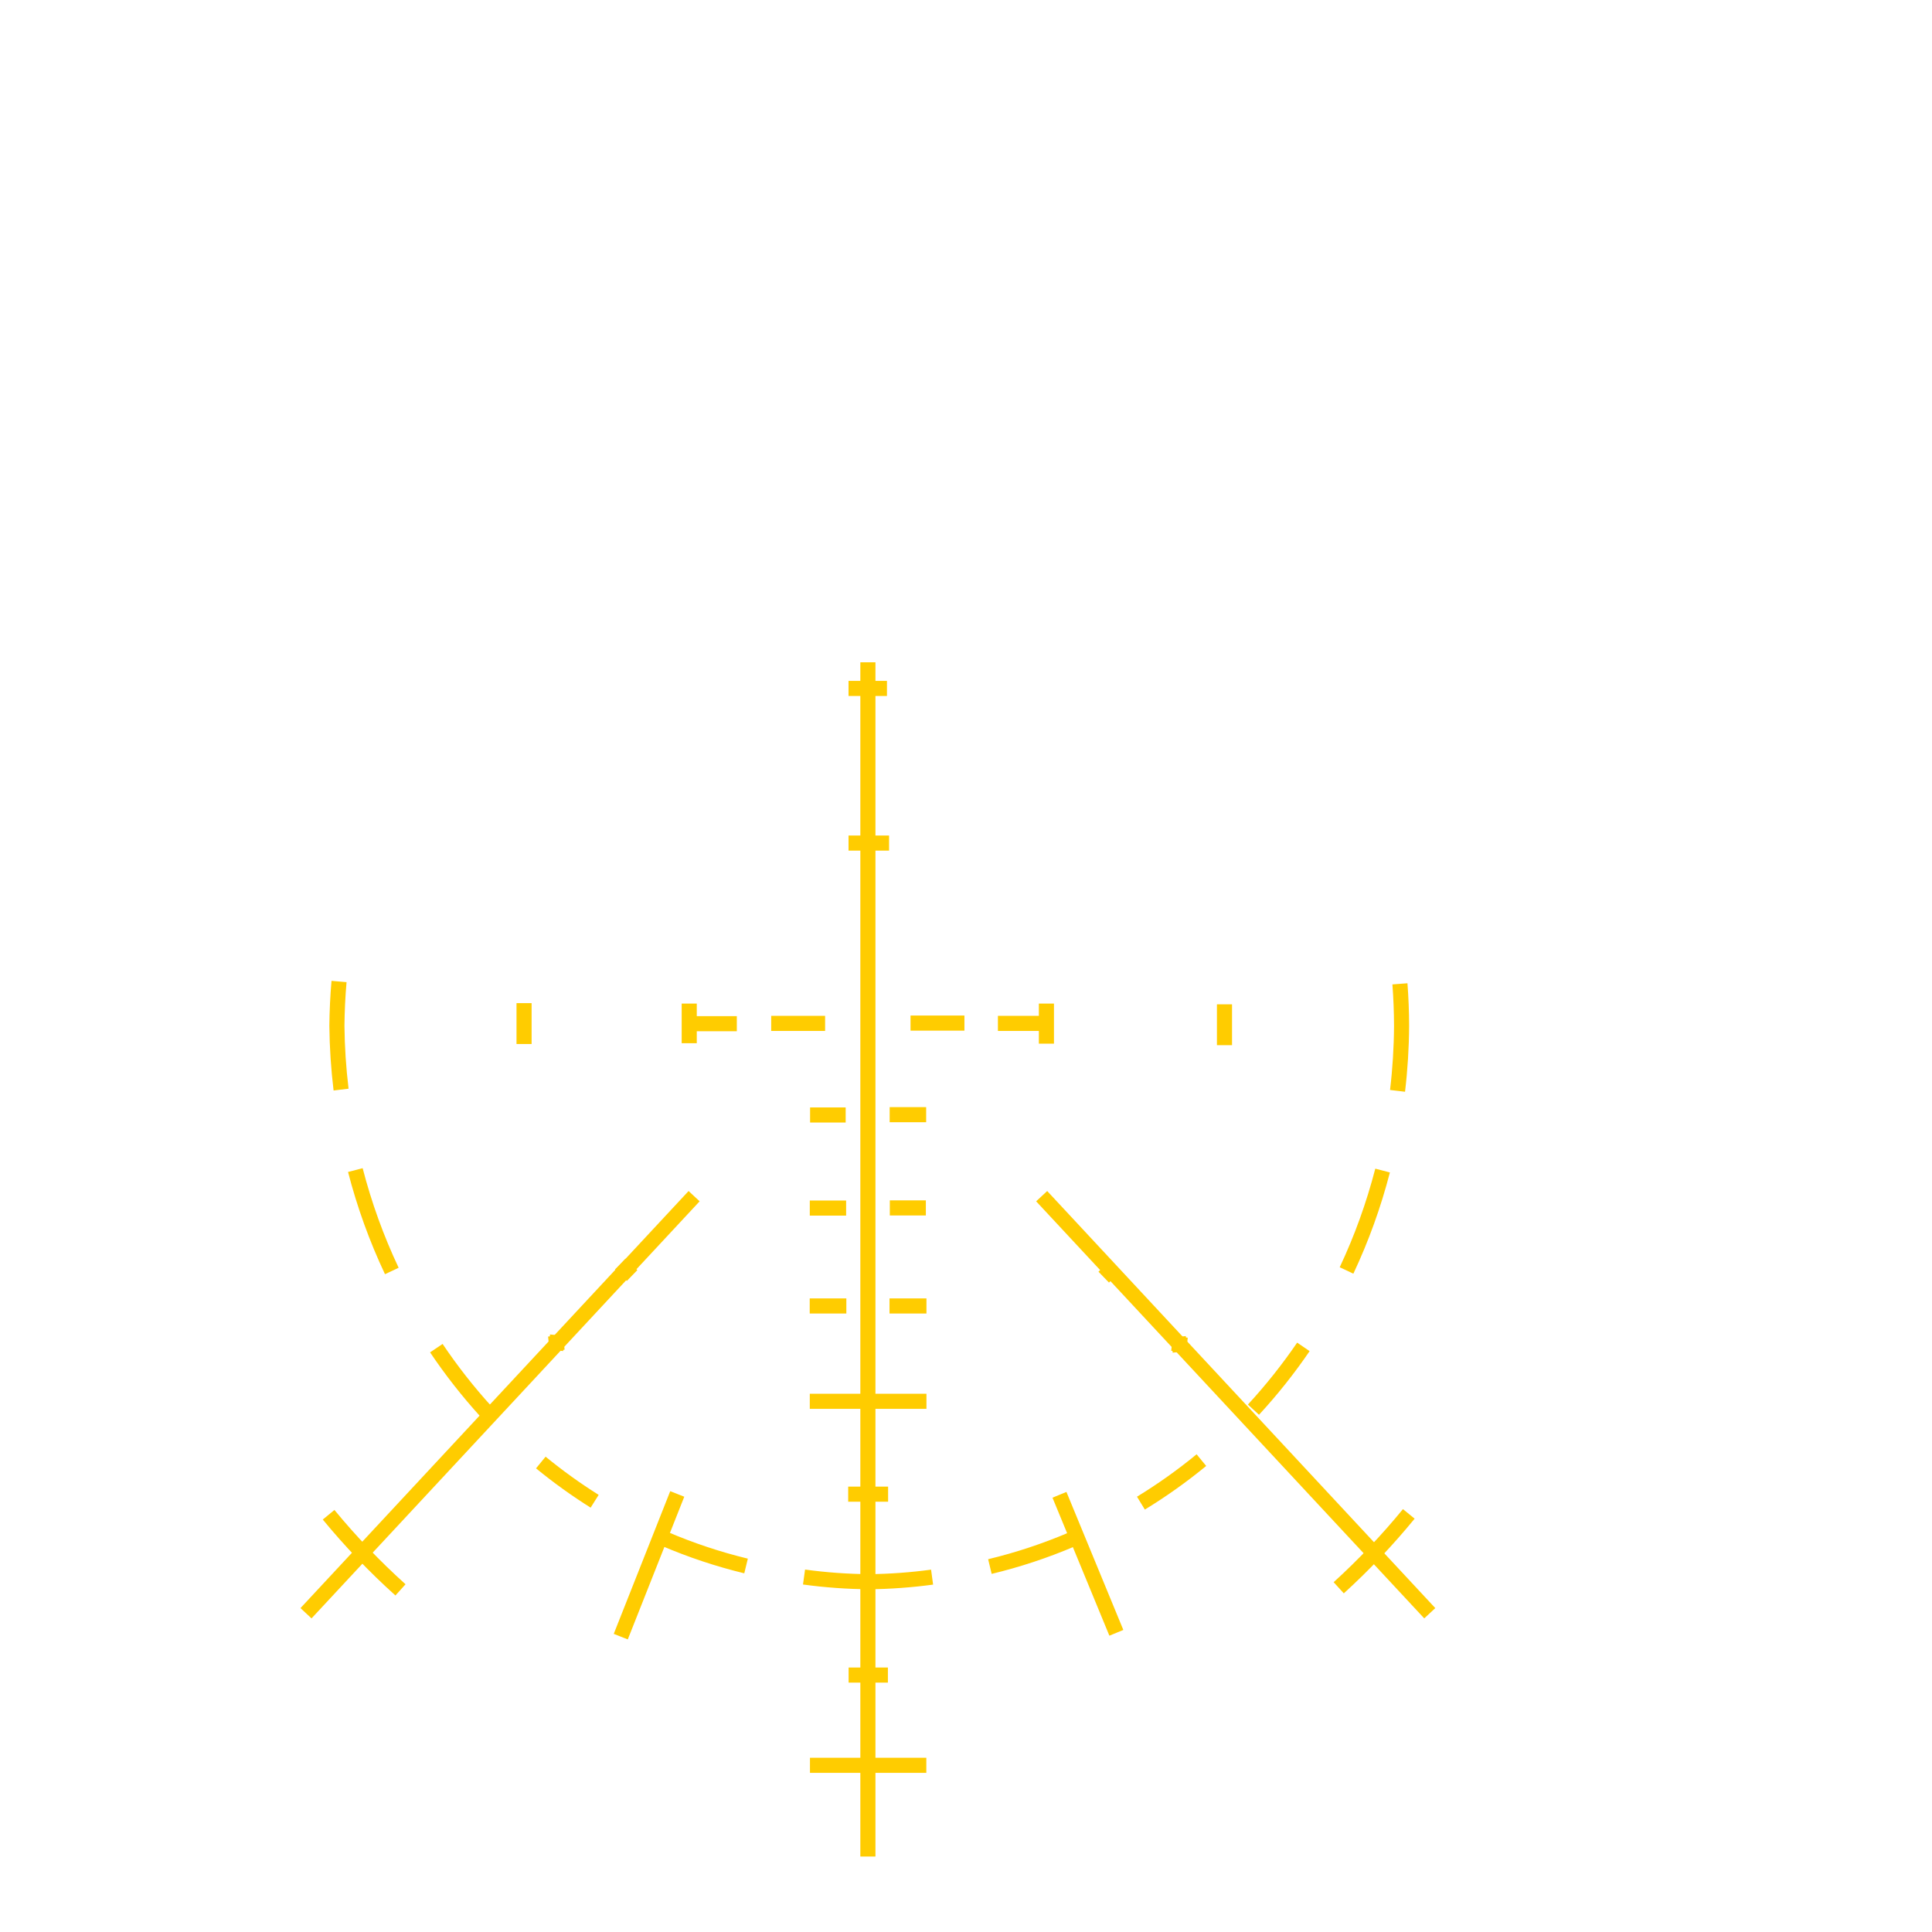
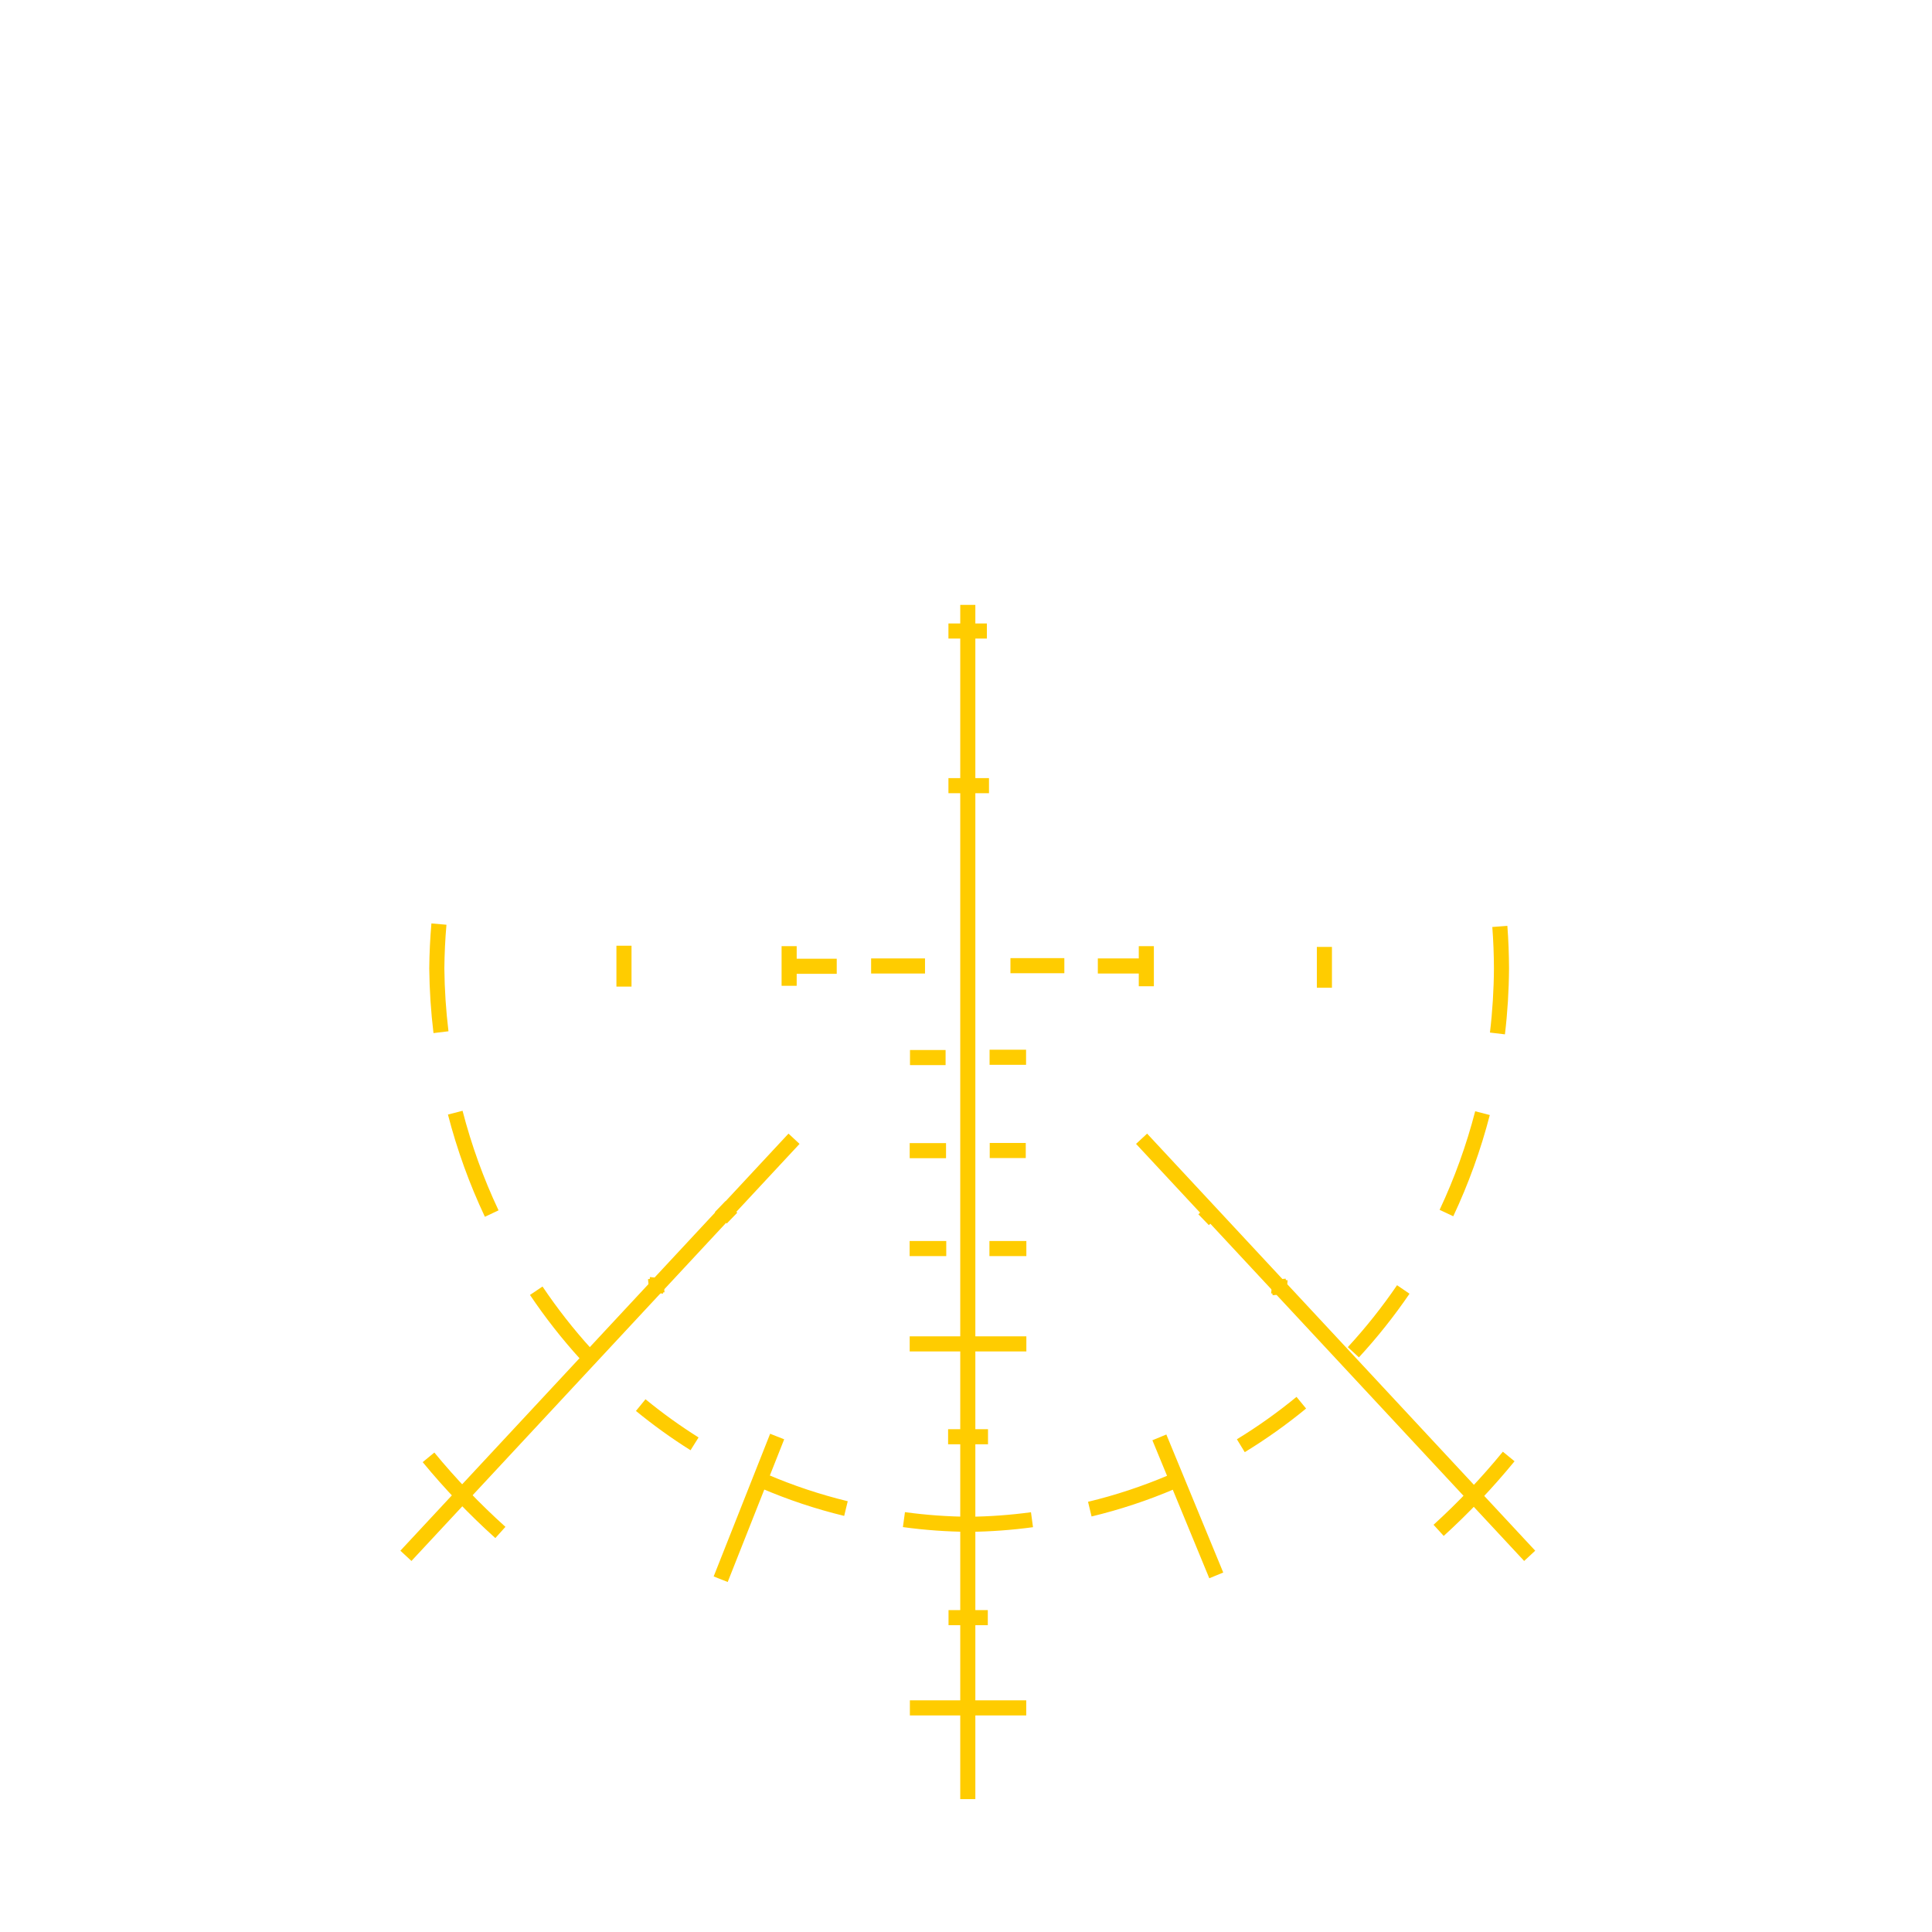
<svg xmlns="http://www.w3.org/2000/svg" width="256" height="256" viewBox="0 0 256 256" version="1.1" id="svg8">
  <defs id="defs2" />
-   <g id="g30" transform="translate(-13.12274,7.60787)">
-     <path style="fill:none;stroke:#ffcc00;stroke-width:2;stroke-linecap:butt;stroke-linejoin:miter;stroke-miterlimit:4;stroke-dasharray:none;stroke-opacity:1" d="m 128.123,80.15 v 158.242" id="path826" />
-     <path style="fill:none;stroke:#ffcc00;stroke-width:2;stroke-linecap:butt;stroke-linejoin:miter;stroke-miterlimit:4;stroke-dasharray:none;stroke-opacity:1" d="m 125.557,83.612 h 5.093 z m 0,20.492 h 5.372 z m 5.451,35.989 h 4.835 z m -10.544,0.04 h 4.715 z m 10.564,12.315 h 4.775 z m -10.604,0.02 h 4.815 z m -0.01,12.971 h 4.854 z m 10.574,0 h 4.894 z m -10.564,12.633 h 15.458 z m 5.088,12.304 h 5.289 z m 0.057,23.971 h 5.205 z m -5.121,11.957 H 135.865 Z" id="path834" />
-     <path style="fill:none;stroke:#ffcc00;stroke-width:2;stroke-linecap:butt;stroke-linejoin:miter;stroke-miterlimit:4;stroke-dasharray:none;stroke-opacity:1" d="m 82.563,125.313 v 5.416 z m 21.886,0.058 v 5.252 z m 47.329,0 v 5.312 z m 23.595,0.1 v 5.411 z" id="path838" />
-     <path style="fill:#ffff00;stroke:#ffcc00;stroke-width:2;stroke-linecap:butt;stroke-linejoin:miter;stroke-miterlimit:4;stroke-dasharray:none;stroke-opacity:1" d="m 133.773,127.957 h 7.142 z m -18.462,0.04 h 7.142 z m 30.041,0 h 6.486 z m -40.903,0.04 h 6.306 z" id="path840" />
-     <path style="fill:none;stroke:#ffcc00;stroke-width:2;stroke-linecap:butt;stroke-linejoin:miter;stroke-miterlimit:4;stroke-dasharray:none;stroke-opacity:1" d="m 105.096,150.891 -51.426,55.264 z m 46.053,0 51.426,55.264 z m -48.287,39.457 -7.484,18.907 z m 50.644,0.113 7.54,18.288 z" id="path845" />
-     <path style="fill:none;stroke:#ffcc00;stroke-width:2;stroke-miterlimit:4;stroke-dasharray:none;stroke-opacity:1" d="m 60.208,147.434 c 1.192,4.609 2.81,9.087 4.832,13.369 m 5.9,10.226 c 1.995,2.966 4.196,5.774 6.587,8.402 m 7.256,6.752 c 2.275,1.862 4.657,3.577 7.134,5.134 m 9.207,4.957 c 3.519,1.51 7.149,2.72 10.855,3.619 m 7.681,1.464 c 2.866,0.392 5.752,0.599 8.642,0.621 2.785,-0.031 5.566,-0.234 8.327,-0.608 m 7.661,-1.402 c 3.696,-0.889 7.317,-2.087 10.828,-3.583 m 9.183,-4.819 c 2.793,-1.706 5.471,-3.61 8.014,-5.7 m 6.897,-6.686 c 2.397,-2.6 4.609,-5.381 6.616,-8.319 m 5.718,-10.126 c 1.995,-4.242 3.595,-8.675 4.777,-13.238 m 1.981,-10.559 c 0.34,-2.859 0.518,-5.736 0.535,-8.617 -0.006,-1.858 -0.078,-3.714 -0.218,-5.566 M 58.046,122.446 c -0.169,1.954 -0.263,3.914 -0.282,5.876 0.029,2.825 0.214,5.646 0.553,8.448" id="path855" />
-     <path style="fill:none;stroke:#ffcc00;stroke-width:2;stroke-miterlimit:4;stroke-dasharray:none;stroke-dashoffset:0;stroke-opacity:1" d="m 56.665,193.105 c 2.923,3.55 6.106,6.878 9.524,9.954 m 124.322,-0.279 c 3.329,-3.032 6.433,-6.304 9.285,-9.789" id="path897" />
-     <path style="fill:none;stroke:#ffcc00;stroke-width:2;stroke-linecap:butt;stroke-linejoin:miter;stroke-miterlimit:4;stroke-dasharray:none;stroke-opacity:1" d="m 95.307,159.885 1.571,1.522 z m -9.408,10.324 1.948,0.211 z" id="path820" />
-     <path id="path839" d="m 160.943,160.098 -1.571,1.522 z m 9.408,10.324 -1.948,0.211 z" style="fill:none;stroke:#ffcc00;stroke-width:2;stroke-linecap:butt;stroke-linejoin:miter;stroke-miterlimit:4;stroke-dasharray:none;stroke-opacity:1" />
-     <path style="fill:none;stroke:#ffcc00;stroke-width:2;stroke-linecap:butt;stroke-linejoin:miter;stroke-miterlimit:4;stroke-dasharray:none;stroke-opacity:1" d="m 86.743,169.394 0.197,1.941" id="path822" />
-     <path id="path841" d="m 169.508,169.542 -0.197,1.941" style="fill:none;stroke:#ffcc00;stroke-width:2;stroke-linecap:butt;stroke-linejoin:miter;stroke-miterlimit:4;stroke-dasharray:none;stroke-opacity:1" />
+   <g id="g42">
+     <path style="fill:none;stroke:#ffcc00;stroke-width:2;stroke-linecap:butt;stroke-linejoin:miter;stroke-miterlimit:4;stroke-dasharray:none;stroke-opacity:1" d="m 128.238,80.15 v 158.242" id="path826" />
+     <path style="fill:none;stroke:#ffcc00;stroke-width:2;stroke-linecap:butt;stroke-linejoin:miter;stroke-miterlimit:4;stroke-dasharray:none;stroke-opacity:1" d="m 125.673,83.612 h 5.093 z m 0,20.492 h 5.372 z m 5.451,35.989 h 4.835 z m -10.544,0.04 h 4.715 z m 10.564,12.315 h 4.775 z m -10.604,0.02 h 4.815 z m -0.01,12.971 h 4.854 z m 10.574,0 h 4.894 z m -10.564,12.633 h 15.458 z m 5.088,12.304 h 5.289 z m 0.057,23.971 h 5.205 z m -5.121,11.957 h 15.418 z" id="path834" />
+     <path style="fill:none;stroke:#ffcc00;stroke-width:2;stroke-linecap:butt;stroke-linejoin:miter;stroke-miterlimit:4;stroke-dasharray:none;stroke-opacity:1" d="m 82.679,125.313 v 5.416 z m 21.886,0.058 v 5.252 z m 47.329,0 v 5.312 z m 23.595,0.1 v 5.411 z" id="path838" />
+     <path style="fill:#ffff00;stroke:#ffcc00;stroke-width:2;stroke-linecap:butt;stroke-linejoin:miter;stroke-miterlimit:4;stroke-dasharray:none;stroke-opacity:1" d="m 133.889,127.957 h 7.142 z m -18.462,0.04 h 7.142 z m 30.041,0 h 6.486 z m -40.903,0.04 h 6.306 z" id="path840" />
+     <path style="fill:none;stroke:#ffcc00;stroke-width:2;stroke-linecap:butt;stroke-linejoin:miter;stroke-miterlimit:4;stroke-dasharray:none;stroke-opacity:1" d="m 105.212,150.891 -51.426,55.264 z m 46.053,0 51.426,55.264 z m -48.287,39.457 -7.484,18.907 z m 50.644,0.113 7.54,18.288 z" id="path845" />
+     <path style="fill:none;stroke:#ffcc00;stroke-width:2;stroke-miterlimit:4;stroke-dasharray:none;stroke-opacity:1" d="m 60.323,147.434 c 1.192,4.609 2.81,9.087 4.832,13.369 m 5.9,10.226 c 1.995,2.966 4.196,5.774 6.587,8.402 m 7.256,6.752 c 2.275,1.862 4.657,3.577 7.134,5.134 m 9.207,4.957 c 3.519,1.51 7.149,2.72 10.855,3.619 m 7.681,1.464 c 2.866,0.392 5.752,0.599 8.642,0.621 2.785,-0.031 5.566,-0.234 8.327,-0.608 m 7.661,-1.402 c 3.696,-0.889 7.317,-2.087 10.828,-3.583 m 9.183,-4.819 c 2.793,-1.706 5.471,-3.61 8.014,-5.7 m 6.897,-6.686 c 2.397,-2.6 4.609,-5.381 6.616,-8.319 m 5.718,-10.126 c 1.995,-4.242 3.595,-8.675 4.777,-13.238 m 1.981,-10.559 c 0.34,-2.859 0.518,-5.736 0.535,-8.617 -0.006,-1.858 -0.078,-3.714 -0.218,-5.566 M 58.161,122.446 c -0.169,1.954 -0.263,3.914 -0.282,5.876 0.029,2.825 0.214,5.646 0.553,8.448" id="path855" />
+     <path style="fill:none;stroke:#ffcc00;stroke-width:2;stroke-miterlimit:4;stroke-dasharray:none;stroke-dashoffset:0;stroke-opacity:1" d="m 56.78,193.105 c 2.923,3.55 6.106,6.878 9.524,9.954 m 124.322,-0.279 c 3.329,-3.032 6.433,-6.304 9.285,-9.789" id="path897" />
+     <path style="fill:none;stroke:#ffcc00;stroke-width:2;stroke-linecap:butt;stroke-linejoin:miter;stroke-miterlimit:4;stroke-dasharray:none;stroke-opacity:1" d="m 95.423,159.885 1.571,1.522 z m -9.408,10.324 1.948,0.211 z" id="path820" />
+     <path id="path839" d="m 161.058,160.098 -1.571,1.522 z m 9.408,10.324 -1.948,0.211 z" style="fill:none;stroke:#ffcc00;stroke-width:2;stroke-linecap:butt;stroke-linejoin:miter;stroke-miterlimit:4;stroke-dasharray:none;stroke-opacity:1" />
+     <path style="fill:none;stroke:#ffcc00;stroke-width:2;stroke-linecap:butt;stroke-linejoin:miter;stroke-miterlimit:4;stroke-dasharray:none;stroke-opacity:1" d="m 86.859,169.394 0.197,1.941" id="path822" />
+     <path id="path841" d="m 169.624,169.542 -0.197,1.941" style="fill:none;stroke:#ffcc00;stroke-width:2;stroke-linecap:butt;stroke-linejoin:miter;stroke-miterlimit:4;stroke-dasharray:none;stroke-opacity:1" />
  </g>
</svg>
